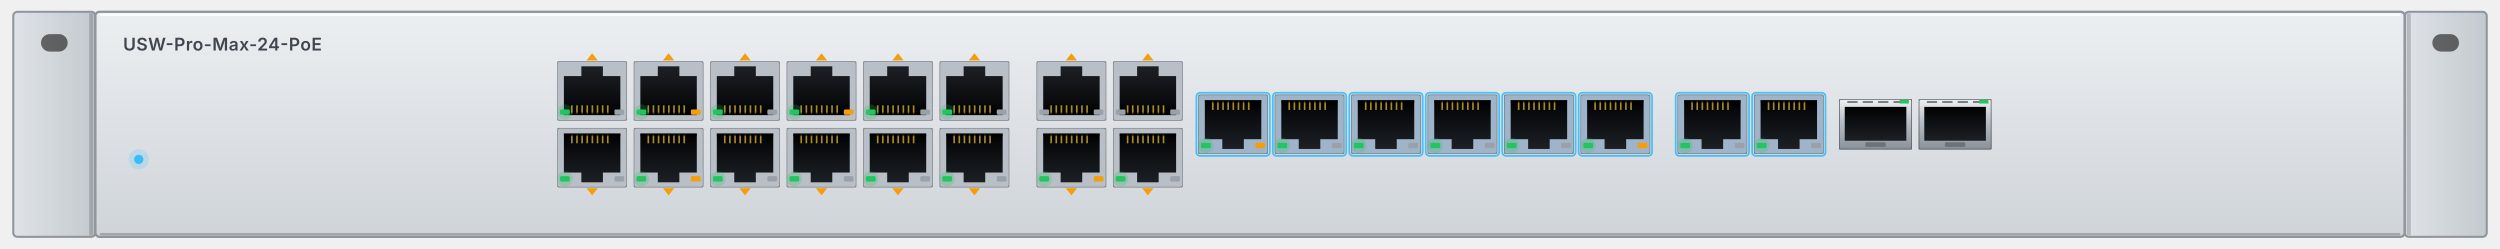
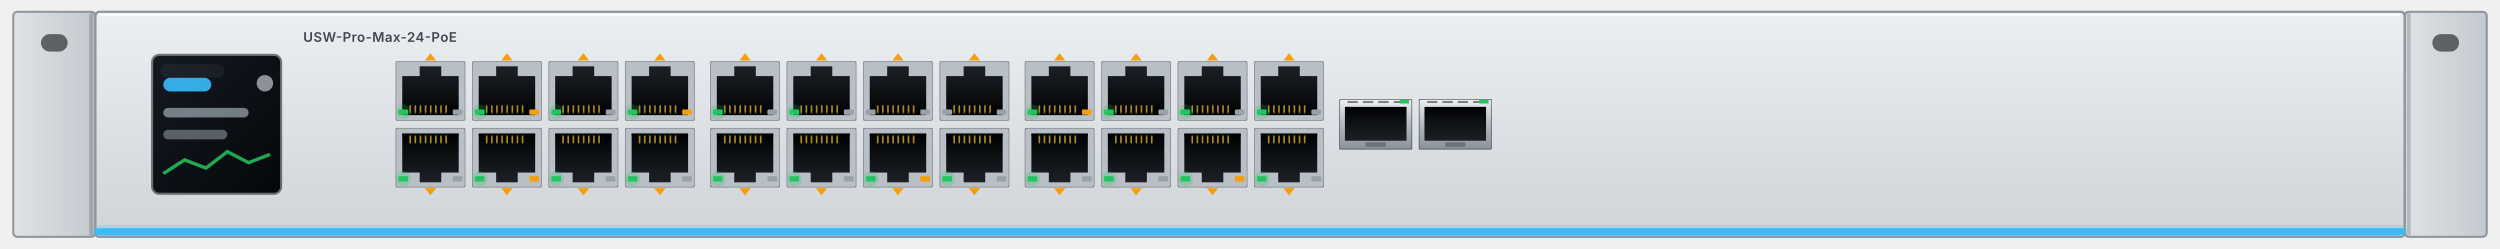
<svg xmlns="http://www.w3.org/2000/svg" viewBox="-2 -2 486 48.45" width="1458" height="145">
  <defs>
    <linearGradient id="rp-bezel-unifi-silver" x1="0" y1="0" x2="0" y2="1">
      <stop offset="0" stop-color="#eceff2" />
      <stop offset="1" stop-color="#cfd4d9" />
    </linearGradient>
    <linearGradient id="rp-ear-unifi-silver" x1="0" y1="0" x2="1" y2="0">
      <stop offset="0" stop-color="#dfe3e7" />
      <stop offset="1" stop-color="#c3c9ce" />
    </linearGradient>
    <linearGradient id="rp-tray-unifi-silver" x1="0" y1="0" x2="0" y2="1">
      <stop offset="0" stop-color="#c9ced3" />
      <stop offset="1" stop-color="#aeb4ba" />
    </linearGradient>
    <linearGradient id="rp-bezel-unifi-black" x1="0" y1="0" x2="0" y2="1">
      <stop offset="0" stop-color="#2f3338" />
      <stop offset="1" stop-color="#1d2024" />
    </linearGradient>
    <linearGradient id="rp-ear-unifi-black" x1="0" y1="0" x2="1" y2="0">
      <stop offset="0" stop-color="#30343a" />
      <stop offset="1" stop-color="#1f2226" />
    </linearGradient>
    <linearGradient id="rp-tray-unifi-black" x1="0" y1="0" x2="0" y2="1">
      <stop offset="0" stop-color="#2a2e33" />
      <stop offset="1" stop-color="#1c1f23" />
    </linearGradient>
    <linearGradient id="rp-bezel-unifi-white" x1="0" y1="0" x2="0" y2="1">
      <stop offset="0" stop-color="#fbfbfc" />
      <stop offset="1" stop-color="#e7eaed" />
    </linearGradient>
    <linearGradient id="rp-ear-unifi-white" x1="0" y1="0" x2="1" y2="0">
      <stop offset="0" stop-color="#f1f3f5" />
      <stop offset="1" stop-color="#dde1e5" />
    </linearGradient>
    <linearGradient id="rp-tray-unifi-white" x1="0" y1="0" x2="0" y2="1">
      <stop offset="0" stop-color="#c9ced3" />
      <stop offset="1" stop-color="#aeb4ba" />
    </linearGradient>
    <linearGradient id="rp-bezel-dell-bezel" x1="0" y1="0" x2="0" y2="1">
      <stop offset="0" stop-color="#26292d" />
      <stop offset="1" stop-color="#121416" />
    </linearGradient>
    <linearGradient id="rp-ear-dell-bezel" x1="0" y1="0" x2="1" y2="0">
      <stop offset="0" stop-color="#30343a" />
      <stop offset="1" stop-color="#1f2226" />
    </linearGradient>
    <linearGradient id="rp-tray-dell-bezel" x1="0" y1="0" x2="0" y2="1">
      <stop offset="0" stop-color="#2b2f34" />
      <stop offset="1" stop-color="#16181b" />
    </linearGradient>
    <linearGradient id="rp-bezel-hpe" x1="0" y1="0" x2="0" y2="1">
      <stop offset="0" stop-color="#3a3f45" />
      <stop offset="1" stop-color="#25292d" />
    </linearGradient>
    <linearGradient id="rp-ear-hpe" x1="0" y1="0" x2="1" y2="0">
      <stop offset="0" stop-color="#30343a" />
      <stop offset="1" stop-color="#1f2226" />
    </linearGradient>
    <linearGradient id="rp-tray-hpe" x1="0" y1="0" x2="0" y2="1">
      <stop offset="0" stop-color="#34393f" />
      <stop offset="1" stop-color="#212428" />
    </linearGradient>
    <linearGradient id="rp-bezel-synology" x1="0" y1="0" x2="0" y2="1">
      <stop offset="0" stop-color="#4a4f55" />
      <stop offset="1" stop-color="#33373c" />
    </linearGradient>
    <linearGradient id="rp-ear-synology" x1="0" y1="0" x2="1" y2="0">
      <stop offset="0" stop-color="#30343a" />
      <stop offset="1" stop-color="#1f2226" />
    </linearGradient>
    <linearGradient id="rp-tray-synology" x1="0" y1="0" x2="0" y2="1">
      <stop offset="0" stop-color="#3a3e43" />
      <stop offset="1" stop-color="#26292d" />
    </linearGradient>
    <linearGradient id="rp-bezel-mikrotik" x1="0" y1="0" x2="0" y2="1">
      <stop offset="0" stop-color="#e4e6e8" />
      <stop offset="1" stop-color="#c4c8cc" />
    </linearGradient>
    <linearGradient id="rp-ear-mikrotik" x1="0" y1="0" x2="1" y2="0">
      <stop offset="0" stop-color="#dfe3e7" />
      <stop offset="1" stop-color="#c3c9ce" />
    </linearGradient>
    <linearGradient id="rp-tray-mikrotik" x1="0" y1="0" x2="0" y2="1">
      <stop offset="0" stop-color="#c9ced3" />
      <stop offset="1" stop-color="#aeb4ba" />
    </linearGradient>
    <linearGradient id="rp-bezel-generic-black" x1="0" y1="0" x2="0" y2="1">
      <stop offset="0" stop-color="#2c3036" />
      <stop offset="1" stop-color="#1b1e22" />
    </linearGradient>
    <linearGradient id="rp-ear-generic-black" x1="0" y1="0" x2="1" y2="0">
      <stop offset="0" stop-color="#30343a" />
      <stop offset="1" stop-color="#1f2226" />
    </linearGradient>
    <linearGradient id="rp-tray-generic-black" x1="0" y1="0" x2="0" y2="1">
      <stop offset="0" stop-color="#2a2e33" />
      <stop offset="1" stop-color="#1c1f23" />
    </linearGradient>
    <linearGradient id="rp-bezel-generic-silver" x1="0" y1="0" x2="0" y2="1">
      <stop offset="0" stop-color="#eceff2" />
      <stop offset="1" stop-color="#cfd4d9" />
    </linearGradient>
    <linearGradient id="rp-ear-generic-silver" x1="0" y1="0" x2="1" y2="0">
      <stop offset="0" stop-color="#dfe3e7" />
      <stop offset="1" stop-color="#c3c9ce" />
    </linearGradient>
    <linearGradient id="rp-tray-generic-silver" x1="0" y1="0" x2="0" y2="1">
      <stop offset="0" stop-color="#c9ced3" />
      <stop offset="1" stop-color="#aeb4ba" />
    </linearGradient>
    <linearGradient id="rp-bezel-patch-panel" x1="0" y1="0" x2="0" y2="1">
      <stop offset="0" stop-color="#24272b" />
      <stop offset="1" stop-color="#131518" />
    </linearGradient>
    <linearGradient id="rp-ear-patch-panel" x1="0" y1="0" x2="1" y2="0">
      <stop offset="0" stop-color="#30343a" />
      <stop offset="1" stop-color="#1f2226" />
    </linearGradient>
    <linearGradient id="rp-tray-patch-panel" x1="0" y1="0" x2="0" y2="1">
      <stop offset="0" stop-color="#2a2e33" />
      <stop offset="1" stop-color="#1c1f23" />
    </linearGradient>
    <linearGradient id="rp-bezel-brush-panel" x1="0" y1="0" x2="0" y2="1">
      <stop offset="0" stop-color="#24272b" />
      <stop offset="1" stop-color="#131518" />
    </linearGradient>
    <linearGradient id="rp-ear-brush-panel" x1="0" y1="0" x2="1" y2="0">
      <stop offset="0" stop-color="#30343a" />
      <stop offset="1" stop-color="#1f2226" />
    </linearGradient>
    <linearGradient id="rp-tray-brush-panel" x1="0" y1="0" x2="0" y2="1">
      <stop offset="0" stop-color="#2a2e33" />
      <stop offset="1" stop-color="#1c1f23" />
    </linearGradient>
    <linearGradient id="rp-bezel-shelf" x1="0" y1="0" x2="0" y2="1">
      <stop offset="0" stop-color="#3a3f45" />
      <stop offset="1" stop-color="#24282d" />
    </linearGradient>
    <linearGradient id="rp-ear-shelf" x1="0" y1="0" x2="1" y2="0">
      <stop offset="0" stop-color="#30343a" />
      <stop offset="1" stop-color="#1f2226" />
    </linearGradient>
    <linearGradient id="rp-tray-shelf" x1="0" y1="0" x2="0" y2="1">
      <stop offset="0" stop-color="#2a2e33" />
      <stop offset="1" stop-color="#1c1f23" />
    </linearGradient>
    <linearGradient id="rp-bezel-pdu" x1="0" y1="0" x2="0" y2="1">
      <stop offset="0" stop-color="#2a2d31" />
      <stop offset="1" stop-color="#17191c" />
    </linearGradient>
    <linearGradient id="rp-ear-pdu" x1="0" y1="0" x2="1" y2="0">
      <stop offset="0" stop-color="#30343a" />
      <stop offset="1" stop-color="#1f2226" />
    </linearGradient>
    <linearGradient id="rp-tray-pdu" x1="0" y1="0" x2="0" y2="1">
      <stop offset="0" stop-color="#2a2e33" />
      <stop offset="1" stop-color="#1c1f23" />
    </linearGradient>
    <linearGradient id="rp-bezel-ups" x1="0" y1="0" x2="0" y2="1">
      <stop offset="0" stop-color="#31353a" />
      <stop offset="1" stop-color="#1d2024" />
    </linearGradient>
    <linearGradient id="rp-ear-ups" x1="0" y1="0" x2="1" y2="0">
      <stop offset="0" stop-color="#30343a" />
      <stop offset="1" stop-color="#1f2226" />
    </linearGradient>
    <linearGradient id="rp-tray-ups" x1="0" y1="0" x2="0" y2="1">
      <stop offset="0" stop-color="#2a2e33" />
      <stop offset="1" stop-color="#1c1f23" />
    </linearGradient>
    <linearGradient id="rp-bezel-rpi-case" x1="0" y1="0" x2="0" y2="1">
      <stop offset="0" stop-color="#d9264f" />
      <stop offset="1" stop-color="#b5163c" />
    </linearGradient>
    <linearGradient id="rp-ear-rpi-case" x1="0" y1="0" x2="1" y2="0">
      <stop offset="0" stop-color="#dfe3e7" />
      <stop offset="1" stop-color="#c3c9ce" />
    </linearGradient>
    <linearGradient id="rp-tray-rpi-case" x1="0" y1="0" x2="0" y2="1">
      <stop offset="0" stop-color="#c9ced3" />
      <stop offset="1" stop-color="#aeb4ba" />
    </linearGradient>
    <linearGradient id="rp-metal" x1="0" y1="0" x2="0" y2="1">
      <stop offset="0" stop-color="#eef1f4" />
      <stop offset="0.45" stop-color="#b7bdc4" />
      <stop offset="1" stop-color="#8a9198" />
    </linearGradient>
    <linearGradient id="rp-metal-dark" x1="0" y1="0" x2="0" y2="1">
      <stop offset="0" stop-color="#9aa1a8" />
      <stop offset="1" stop-color="#5d646b" />
    </linearGradient>
    <linearGradient id="rp-hole" x1="0" y1="0" x2="0" y2="1">
      <stop offset="0" stop-color="#000000" />
      <stop offset="0.35" stop-color="#0b0d10" />
      <stop offset="1" stop-color="#1c2025" />
    </linearGradient>
    <linearGradient id="rp-screen" x1="0" y1="0" x2="1" y2="1">
      <stop offset="0" stop-color="#141a22" />
      <stop offset="1" stop-color="#05070a" />
    </linearGradient>
    <linearGradient id="rp-rail-shadow" x1="0" y1="0" x2="0" y2="1">
      <stop offset="0" stop-color="#000" stop-opacity="0.38" />
      <stop offset="1" stop-color="#000" stop-opacity="0" />
    </linearGradient>
    <linearGradient id="rp-rail-sheen" x1="0" y1="0" x2="1" y2="0">
      <stop offset="0" stop-color="#fff" stop-opacity="0.18" />
      <stop offset="0.5" stop-color="#fff" stop-opacity="0" />
      <stop offset="1" stop-color="#000" stop-opacity="0.2" />
    </linearGradient>
    <linearGradient id="rp-shelf" x1="0" y1="0" x2="0" y2="1">
      <stop offset="0" stop-color="#4a5058" />
      <stop offset="1" stop-color="#262a2f" />
    </linearGradient>
    <linearGradient id="rp-glass" x1="0" y1="0" x2="1" y2="1">
      <stop offset="0" stop-color="#c7e3ff" stop-opacity="0.22" />
      <stop offset="0.5" stop-color="#ffffff" stop-opacity="0.06" />
      <stop offset="1" stop-color="#c7e3ff" stop-opacity="0.16" />
    </linearGradient>
    <radialGradient id="rp-screw" cx="0.35" cy="0.35" r="0.8">
      <stop offset="0" stop-color="#f3f5f7" />
      <stop offset="0.6" stop-color="#a4abb2" />
      <stop offset="1" stop-color="#5f666d" />
    </radialGradient>
    <radialGradient id="rp-fan" cx="0.5" cy="0.5" r="0.5">
      <stop offset="0" stop-color="#1d2125" />
      <stop offset="1" stop-color="#07080a" />
    </radialGradient>
    <pattern id="rp-vent-holes" width="2.6" height="2.25" patternUnits="userSpaceOnUse">
      <circle cx="0.65" cy="0.56" r="0.62" fill="#000" fill-opacity="0.55" />
      <circle cx="1.95" cy="1.69" r="0.62" fill="#000" fill-opacity="0.55" />
    </pattern>
    <pattern id="rp-vent-honeycomb" width="3.2" height="5.54" patternUnits="userSpaceOnUse">
      <path d="M0.8 0.25 L2.4 0.25 L3.0 1.385 L2.4 2.52 L0.8 2.52 L0.2 1.385 Z M-0.8 3.02 L0.8 3.02 L1.4 4.155 L0.8 5.29 L-0.8 5.29 L-1.4 4.155 Z M2.4 3.02 L4.0 3.02 L4.6 4.155 L4.0 5.29 L2.4 5.29 L1.8 4.155 Z" fill="#000" fill-opacity="0.6" />
    </pattern>
    <pattern id="rp-vent-slots" width="8.6" height="2.9" patternUnits="userSpaceOnUse">
      <rect x="0.4" y="0.6" width="7" height="1.3" rx="0.65" fill="#000" fill-opacity="0.55" />
    </pattern>
    <pattern id="rp-vent-mesh" width="1.5" height="1.5" patternUnits="userSpaceOnUse">
      <rect x="0.25" y="0.25" width="1" height="1" fill="#000" fill-opacity="0.5" />
    </pattern>
    <pattern id="rp-brush" width="0.9" height="12" patternUnits="userSpaceOnUse">
      <path d="M0.45 0 L0.3 12" stroke="#4b525b" stroke-width="0.32" />
    </pattern>
    <pattern id="rp-shelf-slots" width="9" height="40" patternUnits="userSpaceOnUse">
      <rect x="2" y="4" width="4.5" height="32" rx="2.2" fill="#000" fill-opacity="0.45" />
    </pattern>
    <symbol id="rp-rj45" viewBox="0 0 13.6 11.6">
      <rect x="0" y="0" width="13.6" height="11.6" rx="0.5" fill="currentColor" />
      <rect x="0" y="0" width="13.6" height="11.6" rx="0.5" fill="none" stroke="#000" stroke-opacity="0.35" stroke-width="0.25" />
      <path d="M1.3 1.1 h11 v7.6 h-3.4 v1.9 h-4.2 v-1.9 h-3.4 z" fill="url(#rp-hole)" />
      <path d="M2.85 1.3 v1.7 M3.85 1.3 v1.7 M4.85 1.3 v1.7 M5.85 1.3 v1.7 M6.85 1.3 v1.7 M7.85 1.3 v1.7 M8.85 1.3 v1.7 M9.85 1.3 v1.7" stroke="#c9a227" stroke-width="0.32" stroke-opacity="0.85" />
      <rect x="1.3" y="1.1" width="11" height="0.5" fill="#000" fill-opacity="0.6" />
    </symbol>
    <symbol id="rp-sfp" viewBox="0 0 14.2 9.8">
      <rect x="0" y="0" width="14.2" height="9.8" rx="0.35" fill="url(#rp-metal)" stroke="#5b6168" stroke-width="0.3" />
      <rect x="1.1" y="1.5" width="12" height="6.6" fill="url(#rp-hole)" />
      <path d="M1.6 0.55 h2 M4.6 0.55 h2 M7.6 0.55 h2 M10.6 0.55 h2" stroke="#6b7279" stroke-width="0.35" />
      <rect x="5.1" y="8.4" width="4" height="0.9" rx="0.3" fill="#6b7279" />
    </symbol>
    <symbol id="rp-qsfp" viewBox="0 0 19.6 10.4">
      <rect x="0" y="0" width="19.6" height="10.4" rx="0.4" fill="url(#rp-metal)" stroke="#5b6168" stroke-width="0.3" />
      <rect x="1.2" y="1.6" width="17.2" height="7.2" fill="url(#rp-hole)" />
      <path d="M1.8 0.6 h2.4 M5.4 0.6 h2.4 M9 0.6 h2.4 M12.6 0.6 h2.4 M16.2 0.6 h1.8" stroke="#6b7279" stroke-width="0.35" />
    </symbol>
    <symbol id="rp-keystone" viewBox="0 0 14.8 16.6">
      <rect x="0" y="0" width="14.8" height="16.6" rx="0.8" fill="#0a0b0d" />
      <rect x="0.7" y="0.7" width="13.4" height="15.2" rx="0.9" fill="currentColor" />
      <rect x="0.7" y="0.7" width="13.4" height="15.2" rx="0.9" fill="none" stroke="#000" stroke-opacity="0.3" stroke-width="0.3" />
      <path d="M2 4.3 h10.8 v7.2 h-3.2 v1.8 h-4.4 v-1.8 h-3.2 z" fill="url(#rp-hole)" />
      <path d="M3.4 4.5 v1.4 M4.4 4.5 v1.4 M5.4 4.5 v1.4 M6.4 4.5 v1.4 M7.4 4.5 v1.4 M8.4 4.5 v1.4 M9.4 4.5 v1.4 M10.4 4.5 v1.4" stroke="#c9a227" stroke-width="0.3" stroke-opacity="0.8" />
      <rect x="5.4" y="1.4" width="4" height="1.4" rx="0.4" fill="#000" fill-opacity="0.18" />
    </symbol>
    <symbol id="rp-punchdown" viewBox="0 0 14.8 20">
      <rect x="0" y="0" width="14.8" height="20" rx="0.8" fill="#e8eaed" stroke="#7b8289" stroke-width="0.3" />
      <path d="M2 3 h4.4 M8.4 3 h4.4" stroke="#2563eb" stroke-width="1.4" />
      <path d="M2 6.6 h4.4 M8.4 6.6 h4.4" stroke="#ea580c" stroke-width="1.4" />
      <path d="M2 10.2 h4.4 M8.4 10.2 h4.4" stroke="#16a34a" stroke-width="1.4" />
      <path d="M2 13.8 h4.4 M8.4 13.8 h4.4" stroke="#92400e" stroke-width="1.4" />
      <path d="M7.4 1.5 v15" stroke="#9aa1a8" stroke-width="0.5" />
    </symbol>
    <symbol id="rp-usb-a" viewBox="0 0 13.2 5.8">
      <rect x="0" y="0" width="13.2" height="5.8" rx="0.4" fill="url(#rp-metal)" stroke="#5b6168" stroke-width="0.25" />
      <rect x="0.7" y="0.7" width="11.8" height="4.4" fill="#07090b" />
      <rect x="1.5" y="1.3" width="10.2" height="1.6" rx="0.2" fill="currentColor" />
    </symbol>
    <symbol id="rp-usb-c" viewBox="0 0 9.2 3.6">
      <rect x="0" y="0" width="9.2" height="3.6" rx="1.8" fill="url(#rp-metal)" stroke="#5b6168" stroke-width="0.25" />
      <rect x="0.6" y="0.6" width="8" height="2.4" rx="1.2" fill="#07090b" />
      <rect x="2" y="1.4" width="5.2" height="0.8" rx="0.3" fill="currentColor" />
    </symbol>
    <symbol id="rp-micro-usb" viewBox="0 0 8 3.2">
      <path d="M0 0 h8 v1.8 l-1.2 1.4 h-5.6 l-1.2 -1.4 z" fill="url(#rp-metal)" stroke="#5b6168" stroke-width="0.25" />
      <path d="M0.7 0.6 h6.6 v1.1 l-0.9 1 h-4.8 l-0.9 -1 z" fill="#07090b" />
    </symbol>
    <symbol id="rp-hdmi" viewBox="0 0 15.2 6">
      <path d="M0 0 h15.2 v3.9 l-2.1 2.1 h-11 l-2.1 -2.1 z" fill="url(#rp-metal)" stroke="#5b6168" stroke-width="0.25" />
      <path d="M0.8 0.7 h13.6 v2.9 l-1.6 1.6 h-10.4 l-1.6 -1.6 z" fill="#07090b" />
      <rect x="2.4" y="1.6" width="10.4" height="1" fill="currentColor" />
    </symbol>
    <symbol id="rp-micro-hdmi" viewBox="0 0 7 3.2">
      <path d="M0 0 h7 v2 l-1.2 1.2 h-4.6 l-1.2 -1.2 z" fill="url(#rp-metal)" stroke="#5b6168" stroke-width="0.2" />
      <path d="M0.6 0.55 h5.8 v1.3 l-0.8 0.8 h-4.2 l-0.8 -0.8 z" fill="#07090b" />
    </symbol>
    <symbol id="rp-dp" viewBox="0 0 16.1 6.4">
      <path d="M0 0 h16.1 v4.4 l-2 2 h-14.1 z" fill="url(#rp-metal)" stroke="#5b6168" stroke-width="0.25" />
      <path d="M0.8 0.7 h14.5 v3.4 l-1.6 1.6 h-12.9 z" fill="#07090b" />
      <rect x="2" y="2.4" width="11.6" height="1" fill="currentColor" />
    </symbol>
    <symbol id="rp-dsub15" viewBox="0 0 31 12.5">
      <rect x="0" y="0" width="31" height="12.5" rx="0.6" fill="url(#rp-metal)" stroke="#5b6168" stroke-width="0.25" />
      <path d="M7.5 2.2 h16 l-1.4 8.1 h-13.2 z" fill="#0d1f3a" stroke="#4b5563" stroke-width="0.3" />
      <g fill="#d1d5db">
        <circle cx="10" cy="4" r="0.45" />
        <circle cx="12.6" cy="4" r="0.45" />
        <circle cx="15.2" cy="4" r="0.45" />
        <circle cx="17.8" cy="4" r="0.45" />
        <circle cx="20.4" cy="4" r="0.45" />
        <circle cx="11.2" cy="6.3" r="0.45" />
        <circle cx="13.8" cy="6.3" r="0.45" />
        <circle cx="16.4" cy="6.3" r="0.45" />
        <circle cx="19" cy="6.3" r="0.45" />
        <circle cx="21.2" cy="6.3" r="0.45" />
        <circle cx="10.6" cy="8.6" r="0.45" />
        <circle cx="13.2" cy="8.6" r="0.45" />
        <circle cx="15.8" cy="8.6" r="0.45" />
        <circle cx="18.4" cy="8.6" r="0.45" />
        <circle cx="20.8" cy="8.6" r="0.45" />
      </g>
      <circle cx="3.4" cy="6.25" r="1.6" fill="url(#rp-screw)" />
      <circle cx="27.6" cy="6.25" r="1.6" fill="url(#rp-screw)" />
    </symbol>
    <symbol id="rp-dsub9" viewBox="0 0 31 12.5">
      <rect x="0" y="0" width="31" height="12.5" rx="0.6" fill="url(#rp-metal)" stroke="#5b6168" stroke-width="0.25" />
      <path d="M8.5 3 h14 l-1.3 6.5 h-11.4 z" fill="#1f2937" stroke="#4b5563" stroke-width="0.3" />
      <g fill="#d1d5db">
        <circle cx="10.8" cy="5" r="0.5" />
        <circle cx="13.2" cy="5" r="0.5" />
        <circle cx="15.6" cy="5" r="0.5" />
        <circle cx="18" cy="5" r="0.5" />
        <circle cx="20.4" cy="5" r="0.5" />
        <circle cx="12" cy="7.5" r="0.5" />
        <circle cx="14.4" cy="7.5" r="0.5" />
        <circle cx="16.8" cy="7.5" r="0.5" />
        <circle cx="19.2" cy="7.5" r="0.5" />
      </g>
      <circle cx="3.4" cy="6.25" r="1.6" fill="url(#rp-screw)" />
      <circle cx="27.6" cy="6.25" r="1.6" fill="url(#rp-screw)" />
    </symbol>
    <symbol id="rp-c13" viewBox="0 0 24 15.5">
      <rect x="0" y="0" width="24" height="15.5" rx="1.4" fill="#16181b" stroke="#41464d" stroke-width="0.4" />
      <path d="M4.6 2.6 h14.8 l2.2 2.4 v8 h-19.2 v-8 z" fill="#060708" stroke="#2c3036" stroke-width="0.35" />
      <rect x="7.4" y="7.4" width="1.3" height="3.6" fill="#3b4046" />
      <rect x="15.3" y="7.4" width="1.3" height="3.6" fill="#3b4046" />
      <rect x="11.35" y="4" width="1.3" height="3" fill="#3b4046" />
    </symbol>
    <symbol id="rp-c19" viewBox="0 0 26 19.5">
      <rect x="0" y="0" width="26" height="19.5" rx="1.4" fill="#16181b" stroke="#41464d" stroke-width="0.4" />
      <rect x="3.4" y="3.2" width="19.2" height="13.4" rx="1" fill="#060708" stroke="#2c3036" stroke-width="0.35" />
      <rect x="6.4" y="11.4" width="4" height="1.4" fill="#3b4046" />
      <rect x="15.6" y="11.4" width="4" height="1.4" fill="#3b4046" />
      <rect x="11" y="5.4" width="4" height="1.4" fill="#3b4046" />
    </symbol>
    <symbol id="rp-c14" viewBox="0 0 27 19.5">
      <rect x="0" y="0" width="27" height="19.5" rx="1.6" fill="#1a1c1f" stroke="#44494f" stroke-width="0.4" />
      <circle cx="2.4" cy="9.75" r="1" fill="#0a0b0c" />
      <circle cx="24.6" cy="9.75" r="1" fill="#0a0b0c" />
      <path d="M5.4 3.4 h16.2 v8.6 l-2.6 3.6 h-11 l-2.6 -3.6 z" fill="#060708" stroke="#2c3036" stroke-width="0.35" />
      <rect x="8.4" y="7" width="1.2" height="4.6" fill="url(#rp-metal)" />
      <rect x="17.4" y="7" width="1.2" height="4.6" fill="url(#rp-metal)" />
      <rect x="12.9" y="10.6" width="1.2" height="4" fill="url(#rp-metal)" />
    </symbol>
    <symbol id="rp-c20" viewBox="0 0 29 23">
      <rect x="0" y="0" width="29" height="23" rx="1.6" fill="#1a1c1f" stroke="#44494f" stroke-width="0.4" />
      <rect x="4.4" y="3.6" width="20.2" height="15.8" rx="1" fill="#060708" stroke="#2c3036" stroke-width="0.35" />
      <rect x="7.6" y="13" width="4.4" height="1.3" fill="url(#rp-metal)" />
      <rect x="17" y="13" width="4.4" height="1.3" fill="url(#rp-metal)" />
      <rect x="12.3" y="6.2" width="4.4" height="1.3" fill="url(#rp-metal)" />
    </symbol>
    <symbol id="rp-c8" viewBox="0 0 12 7">
      <rect x="0" y="0" width="12" height="7" rx="1.2" fill="#1a1c1f" stroke="#44494f" stroke-width="0.3" />
      <path d="M3.6 1.3 a2.2 2.2 0 1 0 0 4.4 h4.8 a2.2 2.2 0 1 0 0 -4.4 z" fill="#060708" />
      <rect x="3.3" y="2.9" width="0.7" height="1.4" fill="url(#rp-metal)" />
      <rect x="8" y="2.9" width="0.7" height="1.4" fill="url(#rp-metal)" />
    </symbol>
    <symbol id="rp-c6" viewBox="0 0 14 9">
      <rect x="0" y="0" width="14" height="9" rx="1.2" fill="#1a1c1f" stroke="#44494f" stroke-width="0.3" />
      <circle cx="4.6" cy="3.6" r="2.1" fill="#060708" />
      <circle cx="9.4" cy="3.6" r="2.1" fill="#060708" />
      <circle cx="7" cy="6" r="2.1" fill="#060708" />
    </symbol>
    <symbol id="rp-dc" viewBox="0 0 8.5 8.5">
      <circle cx="4.25" cy="4.25" r="4" fill="url(#rp-metal-dark)" stroke="#3f444a" stroke-width="0.3" />
      <circle cx="4.25" cy="4.25" r="2.7" fill="#07090b" />
      <circle cx="4.25" cy="4.25" r="0.75" fill="url(#rp-metal)" />
    </symbol>
    <symbol id="rp-au" viewBox="0 0 30 30">
      <rect x="0" y="0" width="30" height="30" rx="3" fill="#191b1e" stroke="#40454b" stroke-width="0.45" />
      <rect x="2.4" y="2.4" width="25.2" height="25.2" rx="2.4" fill="#0e0f11" />
      <rect x="8.3" y="7.4" width="1.7" height="6.6" rx="0.5" fill="#000" transform="rotate(30 9.15 10.7)" />
      <rect x="20" y="7.4" width="1.7" height="6.6" rx="0.5" fill="#000" transform="rotate(-30 20.85 10.7)" />
      <rect x="14.15" y="16.6" width="1.7" height="6.4" rx="0.5" fill="#000" />
    </symbol>
    <symbol id="rp-nema" viewBox="0 0 28 32">
      <rect x="0" y="0" width="28" height="32" rx="3" fill="#191b1e" stroke="#40454b" stroke-width="0.45" />
      <rect x="9.3" y="8" width="1.6" height="7" fill="#000" />
      <rect x="17.1" y="8" width="1.6" height="8" fill="#000" />
      <path d="M12.4 24 v-2 a1.6 1.6 0 0 1 3.2 0 v2 z" fill="#000" />
    </symbol>
    <symbol id="rp-schuko" viewBox="0 0 36 36">
      <rect x="0" y="0" width="36" height="36" rx="3" fill="#191b1e" stroke="#40454b" stroke-width="0.45" />
      <circle cx="18" cy="18" r="13.5" fill="#0e0f11" />
      <circle cx="12" cy="18" r="1.7" fill="#000" />
      <circle cx="24" cy="18" r="1.7" fill="#000" />
      <rect x="16.6" y="4.8" width="2.8" height="1.6" fill="url(#rp-metal)" />
      <rect x="16.6" y="29.6" width="2.8" height="1.6" fill="url(#rp-metal)" />
    </symbol>
    <symbol id="rp-uk" viewBox="0 0 32 36">
      <rect x="0" y="0" width="32" height="36" rx="3" fill="#191b1e" stroke="#40454b" stroke-width="0.45" />
      <rect x="14.6" y="6" width="2.8" height="7.6" fill="#000" />
      <rect x="7" y="19.4" width="6.8" height="2.6" fill="#000" />
      <rect x="18.2" y="19.4" width="6.8" height="2.6" fill="#000" />
    </symbol>
    <symbol id="rp-lc" viewBox="0 0 13.2 10">
      <rect x="0" y="0" width="13.2" height="10" rx="0.6" fill="currentColor" stroke="#000" stroke-opacity="0.35" stroke-width="0.3" />
      <rect x="1.4" y="2.4" width="4.4" height="5.2" rx="0.4" fill="url(#rp-hole)" />
      <rect x="7.4" y="2.4" width="4.4" height="5.2" rx="0.4" fill="url(#rp-hole)" />
      <circle cx="3.6" cy="5" r="0.6" fill="#e5e7eb" />
      <circle cx="9.6" cy="5" r="0.6" fill="#e5e7eb" />
    </symbol>
    <symbol id="rp-sc" viewBox="0 0 13.2 10">
      <rect x="0" y="0" width="13.2" height="10" rx="0.6" fill="currentColor" stroke="#000" stroke-opacity="0.35" stroke-width="0.3" />
      <rect x="2.6" y="1.6" width="8" height="6.8" rx="0.5" fill="url(#rp-hole)" />
      <circle cx="6.6" cy="5" r="0.8" fill="#e5e7eb" />
    </symbol>
    <symbol id="rp-audio" viewBox="0 0 6.2 6.2">
      <circle cx="3.1" cy="3.1" r="3" fill="#15181b" stroke="#40454b" stroke-width="0.3" />
      <circle cx="3.1" cy="3.1" r="1.6" fill="#000" />
    </symbol>
    <symbol id="rp-microsd" viewBox="0 0 12 2">
      <rect x="0" y="0" width="12" height="2" rx="0.4" fill="#07090b" stroke="#3f444a" stroke-width="0.2" />
    </symbol>
    <symbol id="rp-screw" viewBox="-2.4 -2.4 4.8 4.8">
      <circle r="2.3" fill="url(#rp-screw)" stroke="#4b5157" stroke-width="0.25" />
      <path d="M-1.2 0 h2.4 M0 -1.2 v2.4" stroke="#3f444a" stroke-width="0.5" stroke-linecap="round" />
    </symbol>
    <symbol id="rp-screw-black" viewBox="-2.4 -2.4 4.8 4.8">
      <circle r="2.3" fill="#2a2e33" stroke="#0f1113" stroke-width="0.25" />
      <path d="M-1.2 0 h2.4 M0 -1.2 v2.4" stroke="#0b0c0e" stroke-width="0.5" stroke-linecap="round" />
    </symbol>
    <symbol id="rp-cagehole" viewBox="0 0 9.5 9.5">
      <rect x="0" y="0" width="9.5" height="9.5" rx="0.6" fill="#1b1f24" />
      <rect x="0" y="0" width="9.5" height="1.4" fill="#000" fill-opacity="0.45" />
    </symbol>
  </defs>
  <g>
    <g>
      <g>
        <rect x="0" y="0.3" width="16" height="43.85" rx="0.8" fill="url(#rp-ear-unifi-silver)" stroke="#8e959d" stroke-width="0.4" />
        <rect x="14.8" y="0.6" width="0.8" height="43.25" fill="#000" opacity="0.18" />
        <rect x="5.4" y="4.65" width="5.2" height="3.4" rx="1.7" fill="#000" opacity="0.55" />
        <use href="#rp-screw" x="5.6" y="35.7" width="4.8" height="4.8" />
      </g>
      <g>
        <rect x="466" y="0.3" width="16" height="43.85" rx="0.8" fill="url(#rp-ear-unifi-silver)" stroke="#8e959d" stroke-width="0.4" />
        <rect x="466.4" y="0.6" width="0.8" height="43.25" fill="#000" opacity="0.18" />
        <rect x="471.4" y="4.65" width="5.2" height="3.4" rx="1.7" fill="#000" opacity="0.55" />
        <use href="#rp-screw" x="471.6" y="35.7" width="4.8" height="4.8" />
      </g>
    </g>
    <rect x="16" y="0.3" width="450" height="43.85" rx="0.8" fill="url(#rp-bezel-unifi-silver)" stroke="#8e959d" stroke-width="0.45" />
    <rect x="16.88" y="0.65" width="448.24" height="0.45" fill="rgba(255,255,255,0.85)" />
    <rect x="16.88" y="43.4" width="448.24" height="0.45" fill="#000" opacity="0.22" />
    <g transform="translate(16 0)">
      <g>
        <g>
+           <rect x="10.85" y="8.49" width="25.55" height="27.47" rx="1.6" fill="#000" opacity="0.5" />
+           <rect x="11.25" y="8.89" width="24.75" height="26.67" rx="1.2" fill="url(#rp-screen)" />
          <g>
-             <circle cx="8.45" cy="29.059" r="0.9" fill="#38bdf8" />
-             <circle cx="8.45" cy="29.059" r="1.98" fill="#38bdf8" opacity="0.18" />
+             <rect x="13.23" y="13.157" width="9.355" height="2.667" rx="1.334" fill="#38bdf8" opacity="0.9" />
+             <rect x="13.23" y="19.025" width="16.632" height="1.867" rx="0.933" fill="#cbd5e1" opacity="0.55" />
+             <rect x="13.23" y="23.292" width="12.474" height="1.867" rx="0.933" fill="#cbd5e1" opacity="0.4" />
+             <path d="M13.23 31.826 L17.388 29.159 L21.546 30.759 L25.704 27.559 L29.862 29.693 L34.02 28.092" stroke="#22c55e" stroke-width="0.667" fill="none" opacity="0.85" />
+             <circle cx="33.03" cy="14.224" r="1.6" fill="#e2e8f0" opacity="0.6" />
          </g>
-         </g>
-       </g>
-       <g>
-         <use href="#rp-rj45" width="13.6" height="11.6" color="#b9bfc6" transform="translate(90 21.525) scale(1 -1)" />
-         <g>
-           <rect x="90.55" y="19.325" width="1.9" height="1.05" rx="0.25" fill="#22c55e" />
-           <rect x="101.15" y="19.325" width="1.9" height="1.05" rx="0.25" fill="#9aa1a9" />
-           <circle cx="91.5" cy="19.85" r="1.5" fill="#22c55e" opacity="0.22" />
-         </g>
-         <path d="M95.7 9.775 l1.1 -1.4 l1.1 1.4 z" fill="#f59e0b" />
-       </g>
-       <g>
-         <use href="#rp-rj45" x="90" y="22.925" width="13.6" height="11.6" color="#b9bfc6" />
-         <g>
-           <rect x="90.55" y="32.325" width="1.9" height="1.05" rx="0.25" fill="#22c55e" />
-           <rect x="101.15" y="32.325" width="1.9" height="1.05" rx="0.25" fill="#9aa1a9" />
-           <circle cx="91.5" cy="32.85" r="1.5" fill="#22c55e" opacity="0.22" />
-         </g>
-         <path d="M95.7 34.675 l1.1 1.4 l1.1 -1.4 z" fill="#f59e0b" />
-       </g>
-       <g>
-         <use href="#rp-rj45" width="13.6" height="11.6" color="#b9bfc6" transform="translate(104.9 21.525) scale(1 -1)" />
-         <g>
-           <rect x="105.45" y="19.325" width="1.9" height="1.05" rx="0.25" fill="#22c55e" />
-           <rect x="116.05" y="19.325" width="1.9" height="1.05" rx="0.25" fill="#f59e0b" />
-           <circle cx="106.4" cy="19.85" r="1.5" fill="#22c55e" opacity="0.22" />
-         </g>
-         <path d="M110.6 9.775 l1.1 -1.4 l1.1 1.4 z" fill="#f59e0b" />
-       </g>
-       <g>
-         <use href="#rp-rj45" x="104.9" y="22.925" width="13.6" height="11.6" color="#b9bfc6" />
-         <g>
-           <rect x="105.45" y="32.325" width="1.9" height="1.05" rx="0.25" fill="#22c55e" />
-           <rect x="116.05" y="32.325" width="1.9" height="1.05" rx="0.25" fill="#f59e0b" />
-           <circle cx="106.4" cy="32.85" r="1.5" fill="#22c55e" opacity="0.22" />
-         </g>
-         <path d="M110.6 34.675 l1.1 1.4 l1.1 -1.4 z" fill="#f59e0b" />
+           <rect x="12.735" y="10.49" width="12.375" height="2.667" rx="1.334" fill="#fff" opacity="0.05" />
+         </g>
+       </g>
+       <g>
+         <use href="#rp-rj45" width="13.6" height="11.6" color="#b9bfc6" transform="translate(58.5 21.525) scale(1 -1)" />
+         <g>
+           <rect x="59.05" y="19.325" width="1.9" height="1.05" rx="0.25" fill="#22c55e" />
+           <rect x="69.65" y="19.325" width="1.9" height="1.05" rx="0.25" fill="#9aa1a9" />
+           <circle cx="60" cy="19.85" r="1.5" fill="#22c55e" opacity="0.22" />
+         </g>
+         <path d="M64.2 9.775 l1.1 -1.4 l1.1 1.4 z" fill="#f59e0b" />
+       </g>
+       <g>
+         <use href="#rp-rj45" x="58.5" y="22.925" width="13.6" height="11.6" color="#b9bfc6" />
+         <g>
+           <rect x="59.05" y="32.325" width="1.9" height="1.05" rx="0.25" fill="#22c55e" />
+           <rect x="69.65" y="32.325" width="1.9" height="1.05" rx="0.25" fill="#9aa1a9" />
+           <circle cx="60" cy="32.85" r="1.5" fill="#22c55e" opacity="0.22" />
+         </g>
+         <path d="M64.2 34.675 l1.1 1.4 l1.1 -1.4 z" fill="#f59e0b" />
+       </g>
+       <g>
+         <use href="#rp-rj45" width="13.6" height="11.6" color="#b9bfc6" transform="translate(73.4 21.525) scale(1 -1)" />
+         <g>
+           <rect x="73.95" y="19.325" width="1.9" height="1.05" rx="0.25" fill="#22c55e" />
+           <rect x="84.55" y="19.325" width="1.9" height="1.05" rx="0.25" fill="#f59e0b" />
+           <circle cx="74.9" cy="19.85" r="1.5" fill="#22c55e" opacity="0.22" />
+         </g>
+         <path d="M79.1 9.775 l1.1 -1.4 l1.1 1.4 z" fill="#f59e0b" />
+       </g>
+       <g>
+         <use href="#rp-rj45" x="73.4" y="22.925" width="13.6" height="11.6" color="#b9bfc6" />
+         <g>
+           <rect x="73.95" y="32.325" width="1.9" height="1.05" rx="0.25" fill="#22c55e" />
+           <rect x="84.55" y="32.325" width="1.9" height="1.05" rx="0.25" fill="#f59e0b" />
+           <circle cx="74.9" cy="32.85" r="1.5" fill="#22c55e" opacity="0.22" />
+         </g>
+         <path d="M79.1 34.675 l1.1 1.4 l1.1 -1.4 z" fill="#f59e0b" />
+       </g>
+       <g>
+         <use href="#rp-rj45" width="13.6" height="11.6" color="#b9bfc6" transform="translate(88.3 21.525) scale(1 -1)" />
+         <g>
+           <rect x="88.85" y="19.325" width="1.9" height="1.05" rx="0.25" fill="#22c55e" />
+           <rect x="99.45" y="19.325" width="1.9" height="1.05" rx="0.25" fill="#9aa1a9" />
+           <circle cx="89.8" cy="19.85" r="1.5" fill="#22c55e" opacity="0.22" />
+         </g>
+         <path d="M94 9.775 l1.1 -1.4 l1.1 1.4 z" fill="#f59e0b" />
+       </g>
+       <g>
+         <use href="#rp-rj45" x="88.3" y="22.925" width="13.6" height="11.6" color="#b9bfc6" />
+         <g>
+           <rect x="88.85" y="32.325" width="1.9" height="1.05" rx="0.25" fill="#22c55e" />
+           <rect x="99.45" y="32.325" width="1.9" height="1.05" rx="0.25" fill="#9aa1a9" />
+           <circle cx="89.8" cy="32.85" r="1.5" fill="#22c55e" opacity="0.22" />
+         </g>
+         <path d="M94 34.675 l1.1 1.4 l1.1 -1.4 z" fill="#f59e0b" />
+       </g>
+       <g>
+         <use href="#rp-rj45" width="13.6" height="11.6" color="#b9bfc6" transform="translate(103.2 21.525) scale(1 -1)" />
+         <g>
+           <rect x="103.75" y="19.325" width="1.9" height="1.05" rx="0.25" fill="#22c55e" />
+           <rect x="114.35" y="19.325" width="1.9" height="1.05" rx="0.25" fill="#f59e0b" />
+           <circle cx="104.7" cy="19.85" r="1.5" fill="#22c55e" opacity="0.22" />
+         </g>
+         <path d="M108.9 9.775 l1.1 -1.4 l1.1 1.4 z" fill="#f59e0b" />
+       </g>
+       <g>
+         <use href="#rp-rj45" x="103.2" y="22.925" width="13.6" height="11.6" color="#b9bfc6" />
+         <g>
+           <rect x="103.75" y="32.325" width="1.9" height="1.05" rx="0.25" fill="#22c55e" />
+           <rect x="114.35" y="32.325" width="1.9" height="1.05" rx="0.25" fill="#9aa1a9" />
+           <circle cx="104.7" cy="32.85" r="1.5" fill="#22c55e" opacity="0.22" />
+         </g>
+         <path d="M108.9 34.675 l1.1 1.4 l1.1 -1.4 z" fill="#f59e0b" />
      </g>
      <g>
        <use href="#rp-rj45" width="13.6" height="11.6" color="#b9bfc6" transform="translate(119.8 21.525) scale(1 -1)" />
        <g>
          <rect x="120.35" y="19.325" width="1.9" height="1.05" rx="0.25" fill="#22c55e" />
          <rect x="130.95" y="19.325" width="1.9" height="1.05" rx="0.25" fill="#9aa1a9" />
          <circle cx="121.3" cy="19.85" r="1.5" fill="#22c55e" opacity="0.22" />
        </g>
        <path d="M125.5 9.775 l1.1 -1.4 l1.1 1.4 z" fill="#f59e0b" />
      </g>
      <g>
        <use href="#rp-rj45" x="119.8" y="22.925" width="13.6" height="11.6" color="#b9bfc6" />
        <g>
          <rect x="120.35" y="32.325" width="1.9" height="1.05" rx="0.25" fill="#22c55e" />
          <rect x="130.95" y="32.325" width="1.9" height="1.05" rx="0.25" fill="#9aa1a9" />
          <circle cx="121.3" cy="32.85" r="1.5" fill="#22c55e" opacity="0.22" />
        </g>
        <path d="M125.5 34.675 l1.1 1.4 l1.1 -1.4 z" fill="#f59e0b" />
      </g>
      <g>
        <use href="#rp-rj45" width="13.6" height="11.6" color="#b9bfc6" transform="translate(134.7 21.525) scale(1 -1)" />
        <g>
          <rect x="135.25" y="19.325" width="1.9" height="1.05" rx="0.25" fill="#22c55e" />
-           <rect x="145.85" y="19.325" width="1.9" height="1.05" rx="0.25" fill="#f59e0b" />
+           <rect x="145.85" y="19.325" width="1.9" height="1.05" rx="0.25" fill="#9aa1a9" />
          <circle cx="136.2" cy="19.85" r="1.5" fill="#22c55e" opacity="0.22" />
        </g>
        <path d="M140.4 9.775 l1.1 -1.4 l1.1 1.4 z" fill="#f59e0b" />
      </g>
      <g>
        <use href="#rp-rj45" x="134.7" y="22.925" width="13.6" height="11.6" color="#b9bfc6" />
        <g>
          <rect x="135.25" y="32.325" width="1.9" height="1.05" rx="0.25" fill="#22c55e" />
          <rect x="145.85" y="32.325" width="1.9" height="1.05" rx="0.25" fill="#9aa1a9" />
          <circle cx="136.2" cy="32.85" r="1.5" fill="#22c55e" opacity="0.22" />
        </g>
        <path d="M140.4 34.675 l1.1 1.4 l1.1 -1.4 z" fill="#f59e0b" />
      </g>
      <g>
        <use href="#rp-rj45" width="13.6" height="11.6" color="#b9bfc6" transform="translate(149.6 21.525) scale(1 -1)" />
        <g>
-           <rect x="150.15" y="19.325" width="1.9" height="1.05" rx="0.25" fill="#22c55e" />
+           <rect x="150.15" y="19.325" width="1.9" height="1.05" rx="0.25" fill="#9aa1a9" />
          <rect x="160.75" y="19.325" width="1.9" height="1.05" rx="0.25" fill="#9aa1a9" />
-           <circle cx="151.1" cy="19.85" r="1.5" fill="#22c55e" opacity="0.22" />
        </g>
        <path d="M155.3 9.775 l1.1 -1.4 l1.1 1.4 z" fill="#f59e0b" />
      </g>
      <g>
        <use href="#rp-rj45" x="149.6" y="22.925" width="13.6" height="11.6" color="#b9bfc6" />
        <g>
          <rect x="150.15" y="32.325" width="1.9" height="1.05" rx="0.25" fill="#22c55e" />
-           <rect x="160.75" y="32.325" width="1.9" height="1.05" rx="0.25" fill="#9aa1a9" />
+           <rect x="160.75" y="32.325" width="1.9" height="1.05" rx="0.25" fill="#f59e0b" />
          <circle cx="151.1" cy="32.85" r="1.5" fill="#22c55e" opacity="0.22" />
        </g>
        <path d="M155.3 34.675 l1.1 1.4 l1.1 -1.4 z" fill="#f59e0b" />
      </g>
      <g>
        <use href="#rp-rj45" width="13.6" height="11.6" color="#b9bfc6" transform="translate(164.5 21.525) scale(1 -1)" />
        <g>
-           <rect x="165.05" y="19.325" width="1.9" height="1.05" rx="0.25" fill="#22c55e" />
+           <rect x="165.05" y="19.325" width="1.9" height="1.05" rx="0.25" fill="#9aa1a9" />
          <rect x="175.65" y="19.325" width="1.9" height="1.05" rx="0.25" fill="#9aa1a9" />
-           <circle cx="166" cy="19.85" r="1.5" fill="#22c55e" opacity="0.22" />
        </g>
        <path d="M170.2 9.775 l1.1 -1.4 l1.1 1.4 z" fill="#f59e0b" />
      </g>
      <g>
        <use href="#rp-rj45" x="164.5" y="22.925" width="13.6" height="11.6" color="#b9bfc6" />
        <g>
          <rect x="165.05" y="32.325" width="1.9" height="1.05" rx="0.25" fill="#22c55e" />
          <rect x="175.65" y="32.325" width="1.9" height="1.05" rx="0.25" fill="#9aa1a9" />
          <circle cx="166" cy="32.85" r="1.5" fill="#22c55e" opacity="0.22" />
        </g>
        <path d="M170.2 34.675 l1.1 1.4 l1.1 -1.4 z" fill="#f59e0b" />
      </g>
      <g>
-         <use href="#rp-rj45" width="13.6" height="11.6" color="#b9bfc6" transform="translate(183.4 21.525) scale(1 -1)" />
-         <g>
-           <rect x="183.95" y="19.325" width="1.9" height="1.05" rx="0.25" fill="#9aa1a9" />
-           <rect x="194.55" y="19.325" width="1.9" height="1.05" rx="0.25" fill="#9aa1a9" />
-         </g>
-         <path d="M189.1 9.775 l1.1 -1.4 l1.1 1.4 z" fill="#f59e0b" />
-       </g>
-       <g>
-         <use href="#rp-rj45" x="183.4" y="22.925" width="13.6" height="11.6" color="#b9bfc6" />
-         <g>
-           <rect x="183.95" y="32.325" width="1.9" height="1.05" rx="0.25" fill="#22c55e" />
-           <rect x="194.55" y="32.325" width="1.9" height="1.05" rx="0.25" fill="#f59e0b" />
-           <circle cx="184.9" cy="32.85" r="1.5" fill="#22c55e" opacity="0.22" />
-         </g>
-         <path d="M189.1 34.675 l1.1 1.4 l1.1 -1.4 z" fill="#f59e0b" />
-       </g>
-       <g>
-         <use href="#rp-rj45" width="13.6" height="11.6" color="#b9bfc6" transform="translate(198.3 21.525) scale(1 -1)" />
-         <g>
-           <rect x="198.85" y="19.325" width="1.9" height="1.05" rx="0.25" fill="#9aa1a9" />
-           <rect x="209.45" y="19.325" width="1.9" height="1.05" rx="0.25" fill="#9aa1a9" />
-         </g>
-         <path d="M204 9.775 l1.1 -1.4 l1.1 1.4 z" fill="#f59e0b" />
-       </g>
-       <g>
-         <use href="#rp-rj45" x="198.3" y="22.925" width="13.6" height="11.6" color="#b9bfc6" />
-         <g>
-           <rect x="198.85" y="32.325" width="1.9" height="1.05" rx="0.25" fill="#22c55e" />
-           <rect x="209.45" y="32.325" width="1.9" height="1.05" rx="0.25" fill="#9aa1a9" />
-           <circle cx="199.8" cy="32.85" r="1.5" fill="#22c55e" opacity="0.22" />
-         </g>
-         <path d="M204 34.675 l1.1 1.4 l1.1 -1.4 z" fill="#f59e0b" />
-       </g>
-       <g>
-         <use href="#rp-rj45" x="214.9" y="16.425" width="13.6" height="11.6" color="#9fb4c8" />
-         <g>
-           <rect x="215.45" y="25.825" width="1.9" height="1.05" rx="0.25" fill="#22c55e" />
-           <rect x="226.05" y="25.825" width="1.9" height="1.05" rx="0.25" fill="#f59e0b" />
-           <circle cx="216.4" cy="26.35" r="1.5" fill="#22c55e" opacity="0.22" />
-         </g>
-         <rect x="214.55" y="16.075" width="14.3" height="12.3" rx="0.7" fill="none" stroke="#38bdf8" stroke-width="0.35" opacity="0.9" />
-       </g>
-       <g>
-         <use href="#rp-rj45" x="229.8" y="16.425" width="13.6" height="11.6" color="#9fb4c8" />
-         <g>
-           <rect x="230.35" y="25.825" width="1.9" height="1.05" rx="0.25" fill="#22c55e" />
-           <rect x="240.95" y="25.825" width="1.9" height="1.05" rx="0.25" fill="#9aa1a9" />
-           <circle cx="231.3" cy="26.35" r="1.5" fill="#22c55e" opacity="0.22" />
-         </g>
-         <rect x="229.45" y="16.075" width="14.3" height="12.3" rx="0.7" fill="none" stroke="#38bdf8" stroke-width="0.35" opacity="0.9" />
-       </g>
-       <g>
-         <use href="#rp-rj45" x="244.7" y="16.425" width="13.6" height="11.6" color="#9fb4c8" />
-         <g>
-           <rect x="245.25" y="25.825" width="1.9" height="1.05" rx="0.25" fill="#22c55e" />
-           <rect x="255.85" y="25.825" width="1.9" height="1.05" rx="0.25" fill="#9aa1a9" />
-           <circle cx="246.2" cy="26.35" r="1.5" fill="#22c55e" opacity="0.22" />
-         </g>
-         <rect x="244.35" y="16.075" width="14.3" height="12.3" rx="0.7" fill="none" stroke="#38bdf8" stroke-width="0.35" opacity="0.9" />
-       </g>
-       <g>
-         <use href="#rp-rj45" x="259.6" y="16.425" width="13.6" height="11.6" color="#9fb4c8" />
-         <g>
-           <rect x="260.15" y="25.825" width="1.9" height="1.05" rx="0.25" fill="#22c55e" />
-           <rect x="270.75" y="25.825" width="1.9" height="1.05" rx="0.25" fill="#9aa1a9" />
-           <circle cx="261.1" cy="26.35" r="1.5" fill="#22c55e" opacity="0.22" />
-         </g>
-         <rect x="259.25" y="16.075" width="14.3" height="12.3" rx="0.7" fill="none" stroke="#38bdf8" stroke-width="0.35" opacity="0.9" />
-       </g>
-       <g>
-         <use href="#rp-rj45" x="274.5" y="16.425" width="13.6" height="11.6" color="#9fb4c8" />
-         <g>
-           <rect x="275.05" y="25.825" width="1.9" height="1.05" rx="0.25" fill="#22c55e" />
-           <rect x="285.65" y="25.825" width="1.9" height="1.05" rx="0.25" fill="#9aa1a9" />
-           <circle cx="276" cy="26.35" r="1.5" fill="#22c55e" opacity="0.22" />
-         </g>
-         <rect x="274.15" y="16.075" width="14.3" height="12.3" rx="0.7" fill="none" stroke="#38bdf8" stroke-width="0.35" opacity="0.9" />
-       </g>
-       <g>
-         <use href="#rp-rj45" x="289.4" y="16.425" width="13.6" height="11.6" color="#9fb4c8" />
-         <g>
-           <rect x="289.95" y="25.825" width="1.9" height="1.05" rx="0.25" fill="#22c55e" />
-           <rect x="300.55" y="25.825" width="1.9" height="1.05" rx="0.25" fill="#f59e0b" />
-           <circle cx="290.9" cy="26.35" r="1.5" fill="#22c55e" opacity="0.22" />
-         </g>
-         <rect x="289.05" y="16.075" width="14.3" height="12.3" rx="0.7" fill="none" stroke="#38bdf8" stroke-width="0.35" opacity="0.9" />
-       </g>
-       <g>
-         <use href="#rp-rj45" x="308.3" y="16.425" width="13.6" height="11.6" color="#9fb4c8" />
-         <g>
-           <rect x="308.85" y="25.825" width="1.9" height="1.05" rx="0.25" fill="#22c55e" />
-           <rect x="319.45" y="25.825" width="1.9" height="1.05" rx="0.25" fill="#9aa1a9" />
-           <circle cx="309.8" cy="26.35" r="1.5" fill="#22c55e" opacity="0.22" />
-         </g>
-         <rect x="307.95" y="16.075" width="14.3" height="12.3" rx="0.7" fill="none" stroke="#38bdf8" stroke-width="0.35" opacity="0.9" />
-       </g>
-       <g>
-         <use href="#rp-rj45" x="323.2" y="16.425" width="13.6" height="11.6" color="#9fb4c8" />
-         <g>
-           <rect x="323.75" y="25.825" width="1.9" height="1.05" rx="0.25" fill="#22c55e" />
-           <rect x="334.35" y="25.825" width="1.9" height="1.05" rx="0.25" fill="#9aa1a9" />
-           <circle cx="324.7" cy="26.35" r="1.5" fill="#22c55e" opacity="0.22" />
-         </g>
-         <rect x="322.85" y="16.075" width="14.3" height="12.3" rx="0.7" fill="none" stroke="#38bdf8" stroke-width="0.35" opacity="0.9" />
-       </g>
-       <g>
-         <use href="#rp-sfp" x="339.8" y="17.325" width="14.2" height="9.8" color="#b9bfc6" />
-         <rect x="351.6" y="17.475" width="1.8" height="0.7" fill="#22c55e" />
-       </g>
-       <g>
-         <use href="#rp-sfp" x="355.3" y="17.325" width="14.2" height="9.8" color="#b9bfc6" />
-         <rect x="367.1" y="17.475" width="1.8" height="0.7" fill="#22c55e" />
-       </g>
-       <g>
-         <text x="5.4" y="7.845" font-size="3.4" fill="#3f4650" font-family="Inter, ui-sans-serif, system-ui, -apple-system, Segoe UI, Roboto, sans-serif" font-weight="600" letter-spacing="0.08">USW-Pro-Max-24-PoE</text>
+         <use href="#rp-rj45" width="13.6" height="11.6" color="#b9bfc6" transform="translate(181.1 21.525) scale(1 -1)" />
+         <g>
+           <rect x="181.65" y="19.325" width="1.9" height="1.05" rx="0.25" fill="#22c55e" />
+           <rect x="192.25" y="19.325" width="1.9" height="1.05" rx="0.25" fill="#f59e0b" />
+           <circle cx="182.6" cy="19.85" r="1.5" fill="#22c55e" opacity="0.22" />
+         </g>
+         <path d="M186.8 9.775 l1.1 -1.4 l1.1 1.4 z" fill="#f59e0b" />
+       </g>
+       <g>
+         <use href="#rp-rj45" x="181.1" y="22.925" width="13.6" height="11.6" color="#b9bfc6" />
+         <g>
+           <rect x="181.65" y="32.325" width="1.9" height="1.05" rx="0.25" fill="#22c55e" />
+           <rect x="192.25" y="32.325" width="1.9" height="1.05" rx="0.25" fill="#9aa1a9" />
+           <circle cx="182.6" cy="32.85" r="1.5" fill="#22c55e" opacity="0.22" />
+         </g>
+         <path d="M186.8 34.675 l1.1 1.4 l1.1 -1.4 z" fill="#f59e0b" />
+       </g>
+       <g>
+         <use href="#rp-rj45" width="13.6" height="11.6" color="#b9bfc6" transform="translate(196 21.525) scale(1 -1)" />
+         <g>
+           <rect x="196.55" y="19.325" width="1.9" height="1.05" rx="0.25" fill="#22c55e" />
+           <rect x="207.15" y="19.325" width="1.9" height="1.05" rx="0.25" fill="#9aa1a9" />
+           <circle cx="197.5" cy="19.85" r="1.5" fill="#22c55e" opacity="0.22" />
+         </g>
+         <path d="M201.7 9.775 l1.1 -1.4 l1.1 1.4 z" fill="#f59e0b" />
+       </g>
+       <g>
+         <use href="#rp-rj45" x="196" y="22.925" width="13.6" height="11.6" color="#b9bfc6" />
+         <g>
+           <rect x="196.55" y="32.325" width="1.9" height="1.05" rx="0.25" fill="#22c55e" />
+           <rect x="207.15" y="32.325" width="1.9" height="1.05" rx="0.25" fill="#9aa1a9" />
+           <circle cx="197.5" cy="32.85" r="1.5" fill="#22c55e" opacity="0.22" />
+         </g>
+         <path d="M201.7 34.675 l1.1 1.4 l1.1 -1.4 z" fill="#f59e0b" />
+       </g>
+       <g>
+         <use href="#rp-rj45" width="13.6" height="11.6" color="#b9bfc6" transform="translate(210.9 21.525) scale(1 -1)" />
+         <g>
+           <rect x="211.45" y="19.325" width="1.9" height="1.05" rx="0.25" fill="#22c55e" />
+           <rect x="222.05" y="19.325" width="1.9" height="1.05" rx="0.25" fill="#9aa1a9" />
+           <circle cx="212.4" cy="19.85" r="1.5" fill="#22c55e" opacity="0.22" />
+         </g>
+         <path d="M216.6 9.775 l1.1 -1.4 l1.1 1.4 z" fill="#f59e0b" />
+       </g>
+       <g>
+         <use href="#rp-rj45" x="210.9" y="22.925" width="13.6" height="11.6" color="#b9bfc6" />
+         <g>
+           <rect x="211.45" y="32.325" width="1.9" height="1.05" rx="0.25" fill="#22c55e" />
+           <rect x="222.05" y="32.325" width="1.9" height="1.05" rx="0.25" fill="#f59e0b" />
+           <circle cx="212.4" cy="32.85" r="1.5" fill="#22c55e" opacity="0.22" />
+         </g>
+         <path d="M216.6 34.675 l1.1 1.4 l1.1 -1.4 z" fill="#f59e0b" />
+       </g>
+       <g>
+         <use href="#rp-rj45" width="13.6" height="11.6" color="#b9bfc6" transform="translate(225.8 21.525) scale(1 -1)" />
+         <g>
+           <rect x="226.35" y="19.325" width="1.9" height="1.05" rx="0.25" fill="#22c55e" />
+           <rect x="236.95" y="19.325" width="1.9" height="1.05" rx="0.25" fill="#9aa1a9" />
+           <circle cx="227.3" cy="19.85" r="1.5" fill="#22c55e" opacity="0.22" />
+         </g>
+         <path d="M231.5 9.775 l1.1 -1.4 l1.1 1.4 z" fill="#f59e0b" />
+       </g>
+       <g>
+         <use href="#rp-rj45" x="225.8" y="22.925" width="13.6" height="11.6" color="#b9bfc6" />
+         <g>
+           <rect x="226.35" y="32.325" width="1.9" height="1.05" rx="0.25" fill="#22c55e" />
+           <rect x="236.95" y="32.325" width="1.9" height="1.05" rx="0.25" fill="#9aa1a9" />
+           <circle cx="227.3" cy="32.85" r="1.5" fill="#22c55e" opacity="0.22" />
+         </g>
+         <path d="M231.5 34.675 l1.1 1.4 l1.1 -1.4 z" fill="#f59e0b" />
+       </g>
+       <g>
+         <use href="#rp-sfp" x="242.4" y="17.325" width="14.2" height="9.8" color="#b9bfc6" />
+         <rect x="254.2" y="17.475" width="1.8" height="0.7" fill="#22c55e" />
+       </g>
+       <g>
+         <use href="#rp-sfp" x="257.9" y="17.325" width="14.2" height="9.8" color="#b9bfc6" />
+         <rect x="269.7" y="17.475" width="1.8" height="0.7" fill="#22c55e" />
+       </g>
+       <g>
+         <g>
+           <rect x="-0.6" y="41.85" width="451.2" height="2.534" rx="1.267" fill="#38bdf8" opacity="0.2" />
+           <rect x="0" y="42.45" width="450" height="1.334" rx="0.667" fill="#38bdf8" />
+         </g>
+       </g>
+       <g>
+         <text x="40.5" y="6.156" font-size="2.6" fill="#3f4650" font-family="Inter, ui-sans-serif, system-ui, -apple-system, Segoe UI, Roboto, sans-serif" font-weight="600" letter-spacing="0.08">USW-Pro-Max-24-PoE</text>
      </g>
    </g>
  </g>
</svg>
